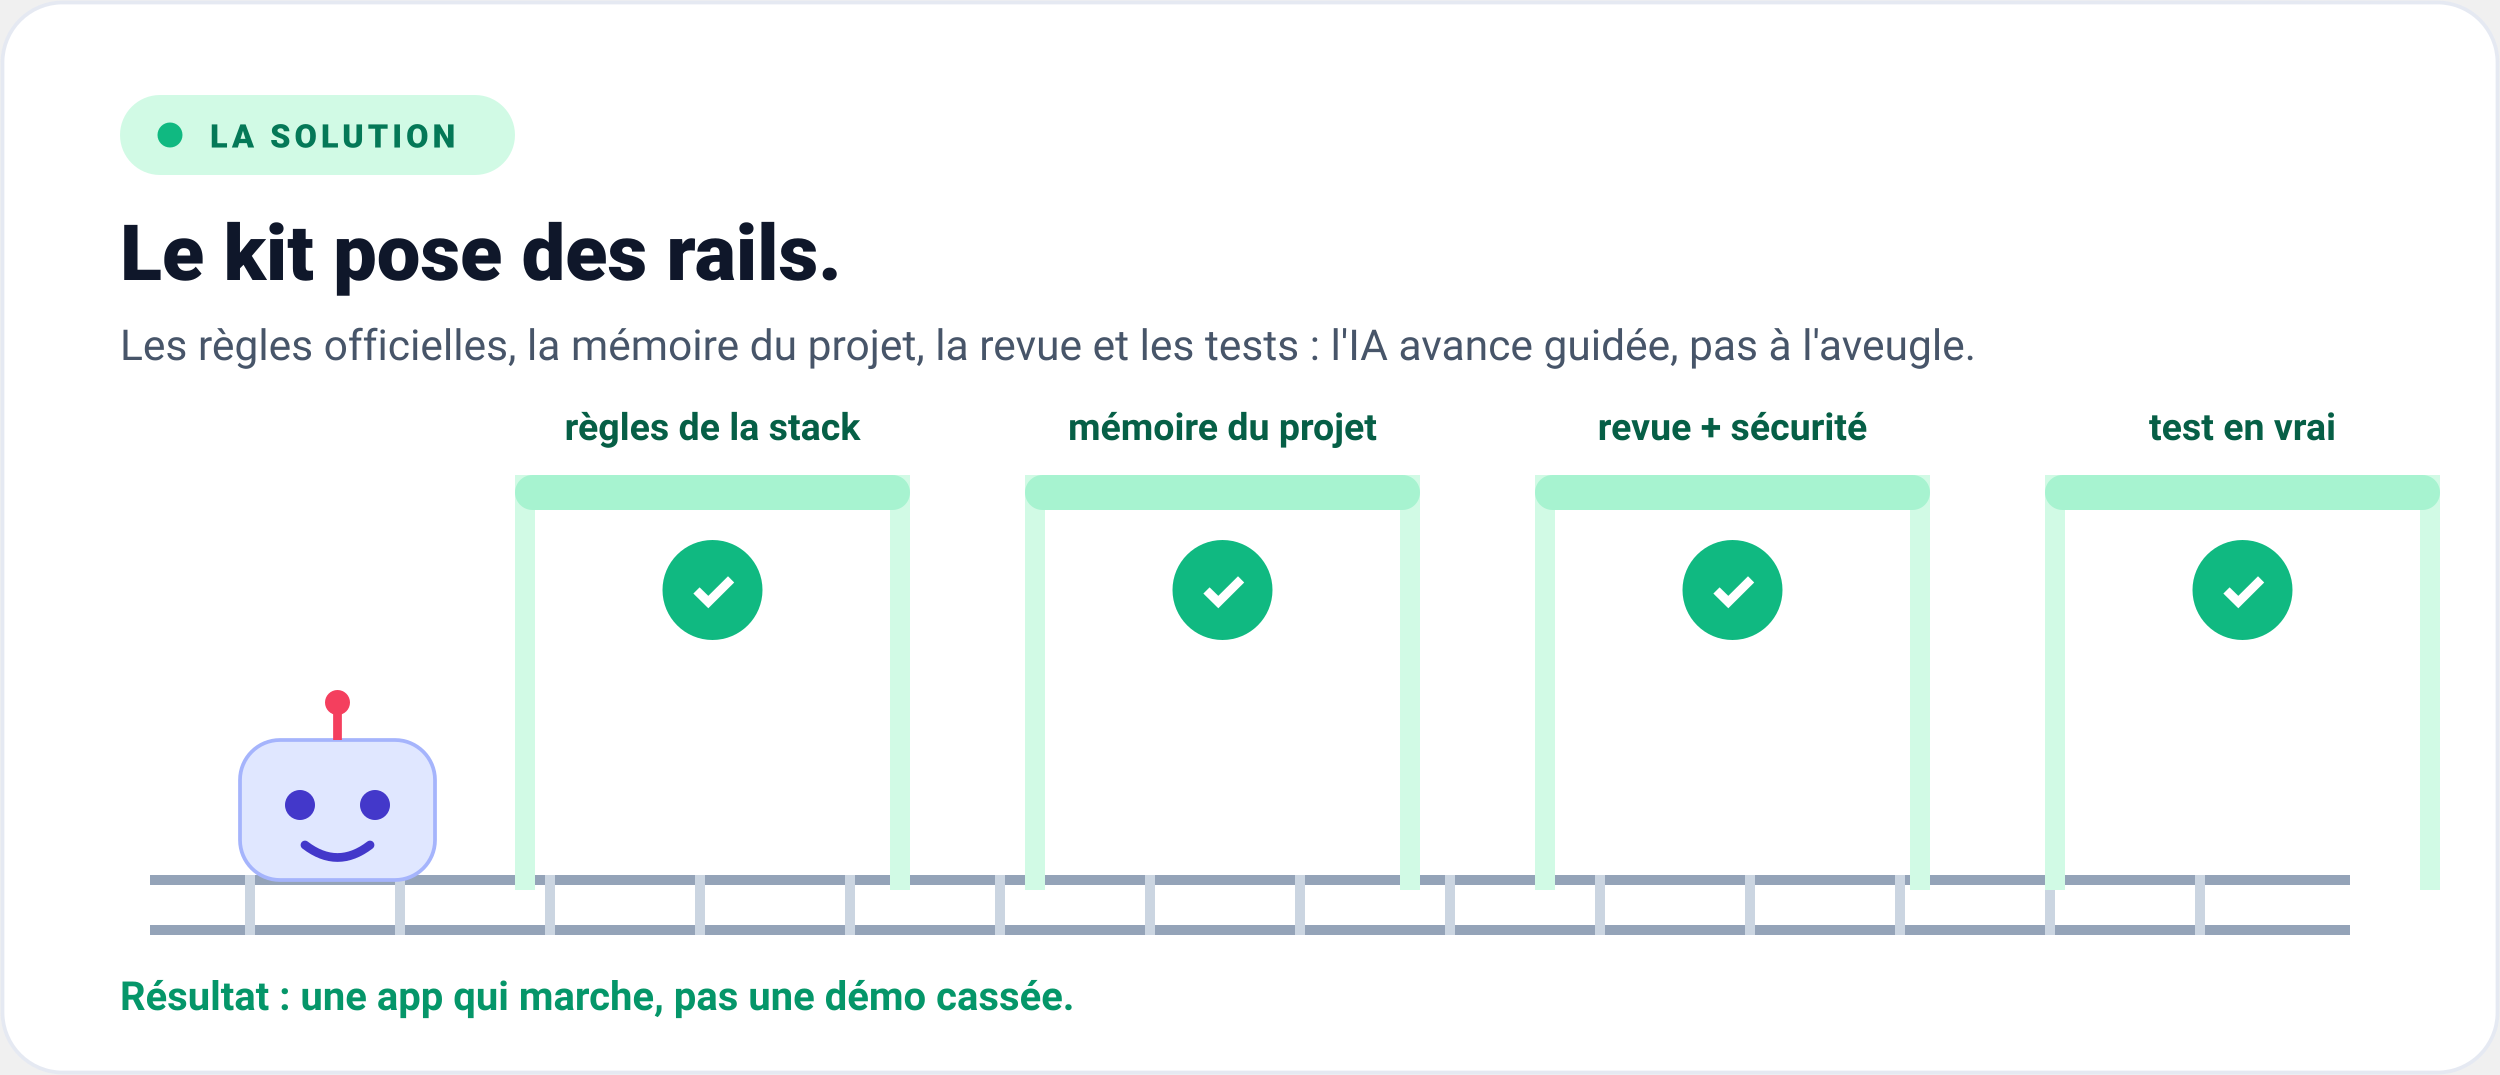
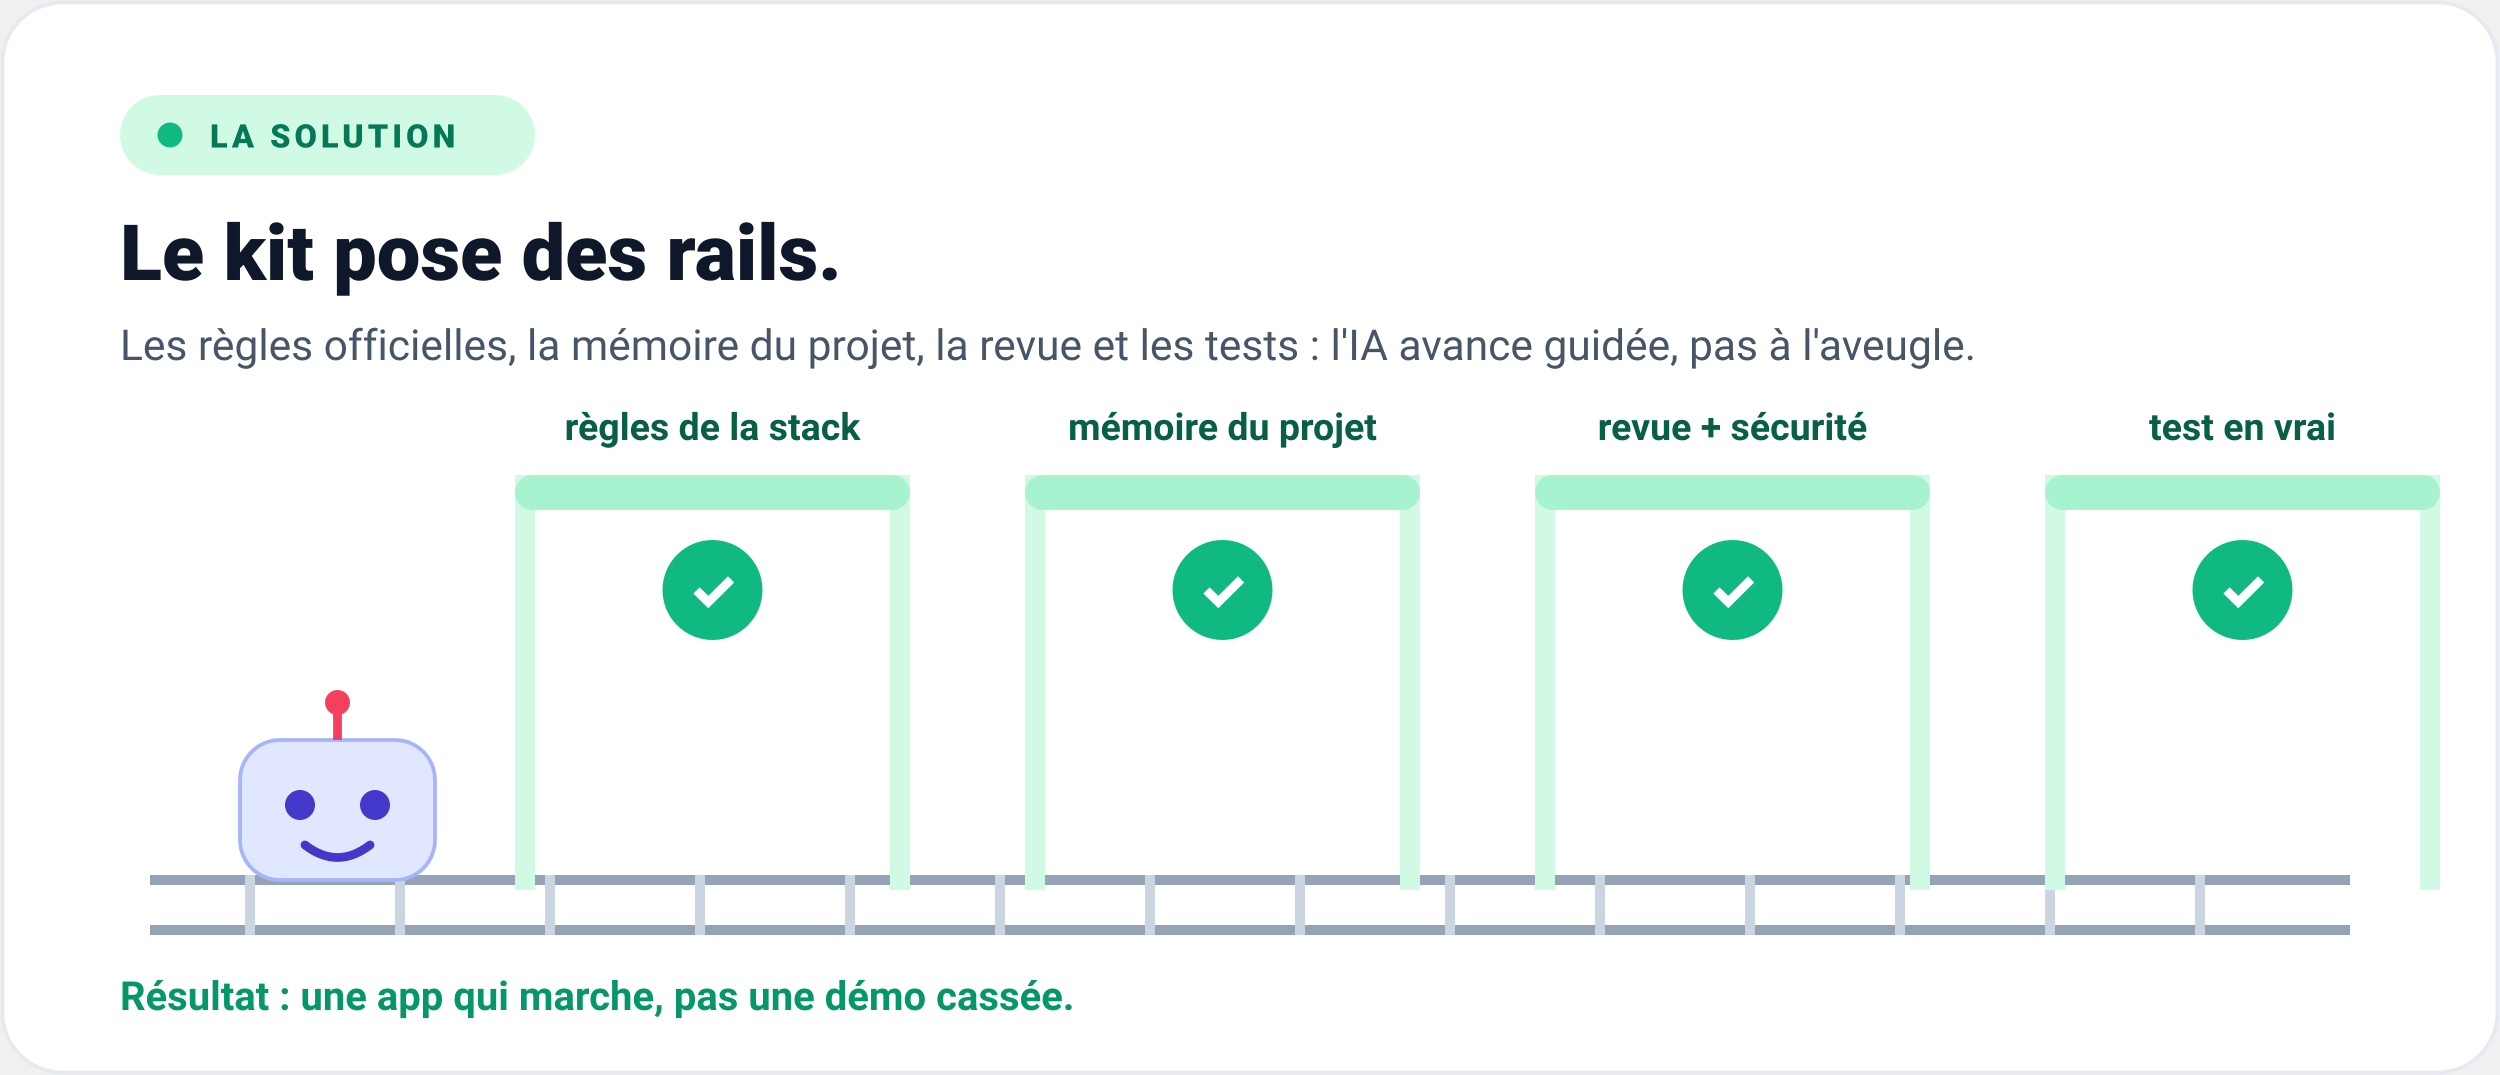
<svg xmlns="http://www.w3.org/2000/svg" viewBox="0 0 1000 430" width="1000" height="430" role="img" aria-label="Le kit pose des rails : règles de la stack, mémoire du projet, revue et sécurité, test en vrai — l'IA avance guidée">
  <defs>
    <style>
      .t { font-family: -apple-system, "Segoe UI", Roboto, "Helvetica Neue", Arial, sans-serif; }
      .h { font-size: 31px; font-weight: 800; fill: #0f172a; }
      .s { font-size: 17px; fill: #475569; }
      .gate { font-size: 15px; font-weight: 700; fill: #065f46; }
      .eyebrow { font-size: 13px; font-weight: 800; letter-spacing: 1.6px; fill: #047857; }
    </style>
  </defs>
  <rect x="1" y="1" width="998" height="428" rx="24" fill="#ffffff" stroke="#e5e9f2" stroke-width="1.5" />
-   <rect x="48" y="38" width="158" height="32" rx="16" fill="#d1fae5" />
+   <rect x="48" y="38" width="166" height="32" rx="16" fill="#d1fae5" />
  <circle cx="68" cy="54" r="5" fill="#10b981" />
  <text class="t eyebrow" x="84" y="59">LA SOLUTION</text>
  <text class="t h" x="48" y="112">Le kit pose des rails.</text>
  <text class="t s" x="48" y="144">Les règles officielles, la mémoire du projet, la revue et les tests : l'IA avance guidée, pas à l'aveugle.</text>
  <line x1="60" y1="352" x2="940" y2="352" stroke="#94a3b8" stroke-width="4" />
  <line x1="60" y1="372" x2="940" y2="372" stroke="#94a3b8" stroke-width="4" />
  <g stroke="#cbd5e1" stroke-width="4">
    <line x1="100" y1="350" x2="100" y2="374" />
    <line x1="160" y1="350" x2="160" y2="374" />
    <line x1="220" y1="350" x2="220" y2="374" />
    <line x1="280" y1="350" x2="280" y2="374" />
    <line x1="340" y1="350" x2="340" y2="374" />
    <line x1="400" y1="350" x2="400" y2="374" />
    <line x1="460" y1="350" x2="460" y2="374" />
    <line x1="520" y1="350" x2="520" y2="374" />
    <line x1="580" y1="350" x2="580" y2="374" />
    <line x1="640" y1="350" x2="640" y2="374" />
    <line x1="700" y1="350" x2="700" y2="374" />
    <line x1="760" y1="350" x2="760" y2="374" />
    <line x1="820" y1="350" x2="820" y2="374" />
    <line x1="880" y1="350" x2="880" y2="374" />
  </g>
  <g transform="translate(96,296)">
    <rect x="0" y="0" width="78" height="56" rx="16" fill="#e0e7ff" stroke="#a5b4fc" stroke-width="1.5" />
    <circle cx="24" cy="26" r="6" fill="#4338ca" />
    <circle cx="54" cy="26" r="6" fill="#4338ca" />
    <path d="M26 42 Q39 52 52 42" stroke="#4338ca" stroke-width="3.5" fill="none" stroke-linecap="round" />
    <line x1="39" y1="0" x2="39" y2="-12" stroke="#f43f5e" stroke-width="3.5" />
    <circle cx="39" cy="-15" r="5" fill="#f43f5e" />
  </g>
  <g>
    <g transform="translate(206,190)">
      <rect x="0" y="0" width="8" height="166" fill="#d1fae5" />
      <rect x="150" y="0" width="8" height="166" fill="#d1fae5" />
      <rect x="0" y="0" width="158" height="14" rx="7" fill="#a7f3d0" />
      <circle cx="79" cy="7" r="0" />
      <text class="t gate" x="79" y="-14" text-anchor="middle">règles de la stack</text>
      <circle cx="79" cy="46" r="20" fill="#10b981" />
      <text x="79" y="54" text-anchor="middle" fill="#ffffff" font-size="22" font-weight="800" font-family="-apple-system, Arial">✓</text>
    </g>
    <g transform="translate(410,190)">
      <rect x="0" y="0" width="8" height="166" fill="#d1fae5" />
      <rect x="150" y="0" width="8" height="166" fill="#d1fae5" />
      <rect x="0" y="0" width="158" height="14" rx="7" fill="#a7f3d0" />
      <text class="t gate" x="79" y="-14" text-anchor="middle">mémoire du projet</text>
      <circle cx="79" cy="46" r="20" fill="#10b981" />
      <text x="79" y="54" text-anchor="middle" fill="#ffffff" font-size="22" font-weight="800" font-family="-apple-system, Arial">✓</text>
    </g>
    <g transform="translate(614,190)">
      <rect x="0" y="0" width="8" height="166" fill="#d1fae5" />
      <rect x="150" y="0" width="8" height="166" fill="#d1fae5" />
      <rect x="0" y="0" width="158" height="14" rx="7" fill="#a7f3d0" />
      <text class="t gate" x="79" y="-14" text-anchor="middle">revue + sécurité</text>
      <circle cx="79" cy="46" r="20" fill="#10b981" />
      <text x="79" y="54" text-anchor="middle" fill="#ffffff" font-size="22" font-weight="800" font-family="-apple-system, Arial">✓</text>
    </g>
    <g transform="translate(818,190)">
      <rect x="0" y="0" width="8" height="166" fill="#d1fae5" />
      <rect x="150" y="0" width="8" height="166" fill="#d1fae5" />
      <rect x="0" y="0" width="158" height="14" rx="7" fill="#a7f3d0" />
      <text class="t gate" x="79" y="-14" text-anchor="middle">test en vrai</text>
      <circle cx="79" cy="46" r="20" fill="#10b981" />
      <text x="79" y="54" text-anchor="middle" fill="#ffffff" font-size="22" font-weight="800" font-family="-apple-system, Arial">✓</text>
    </g>
  </g>
  <text class="t" x="48" y="404" font-size="16" fill="#059669" font-weight="700">Résultat : une app qui marche, pas une démo cassée.</text>
</svg>
